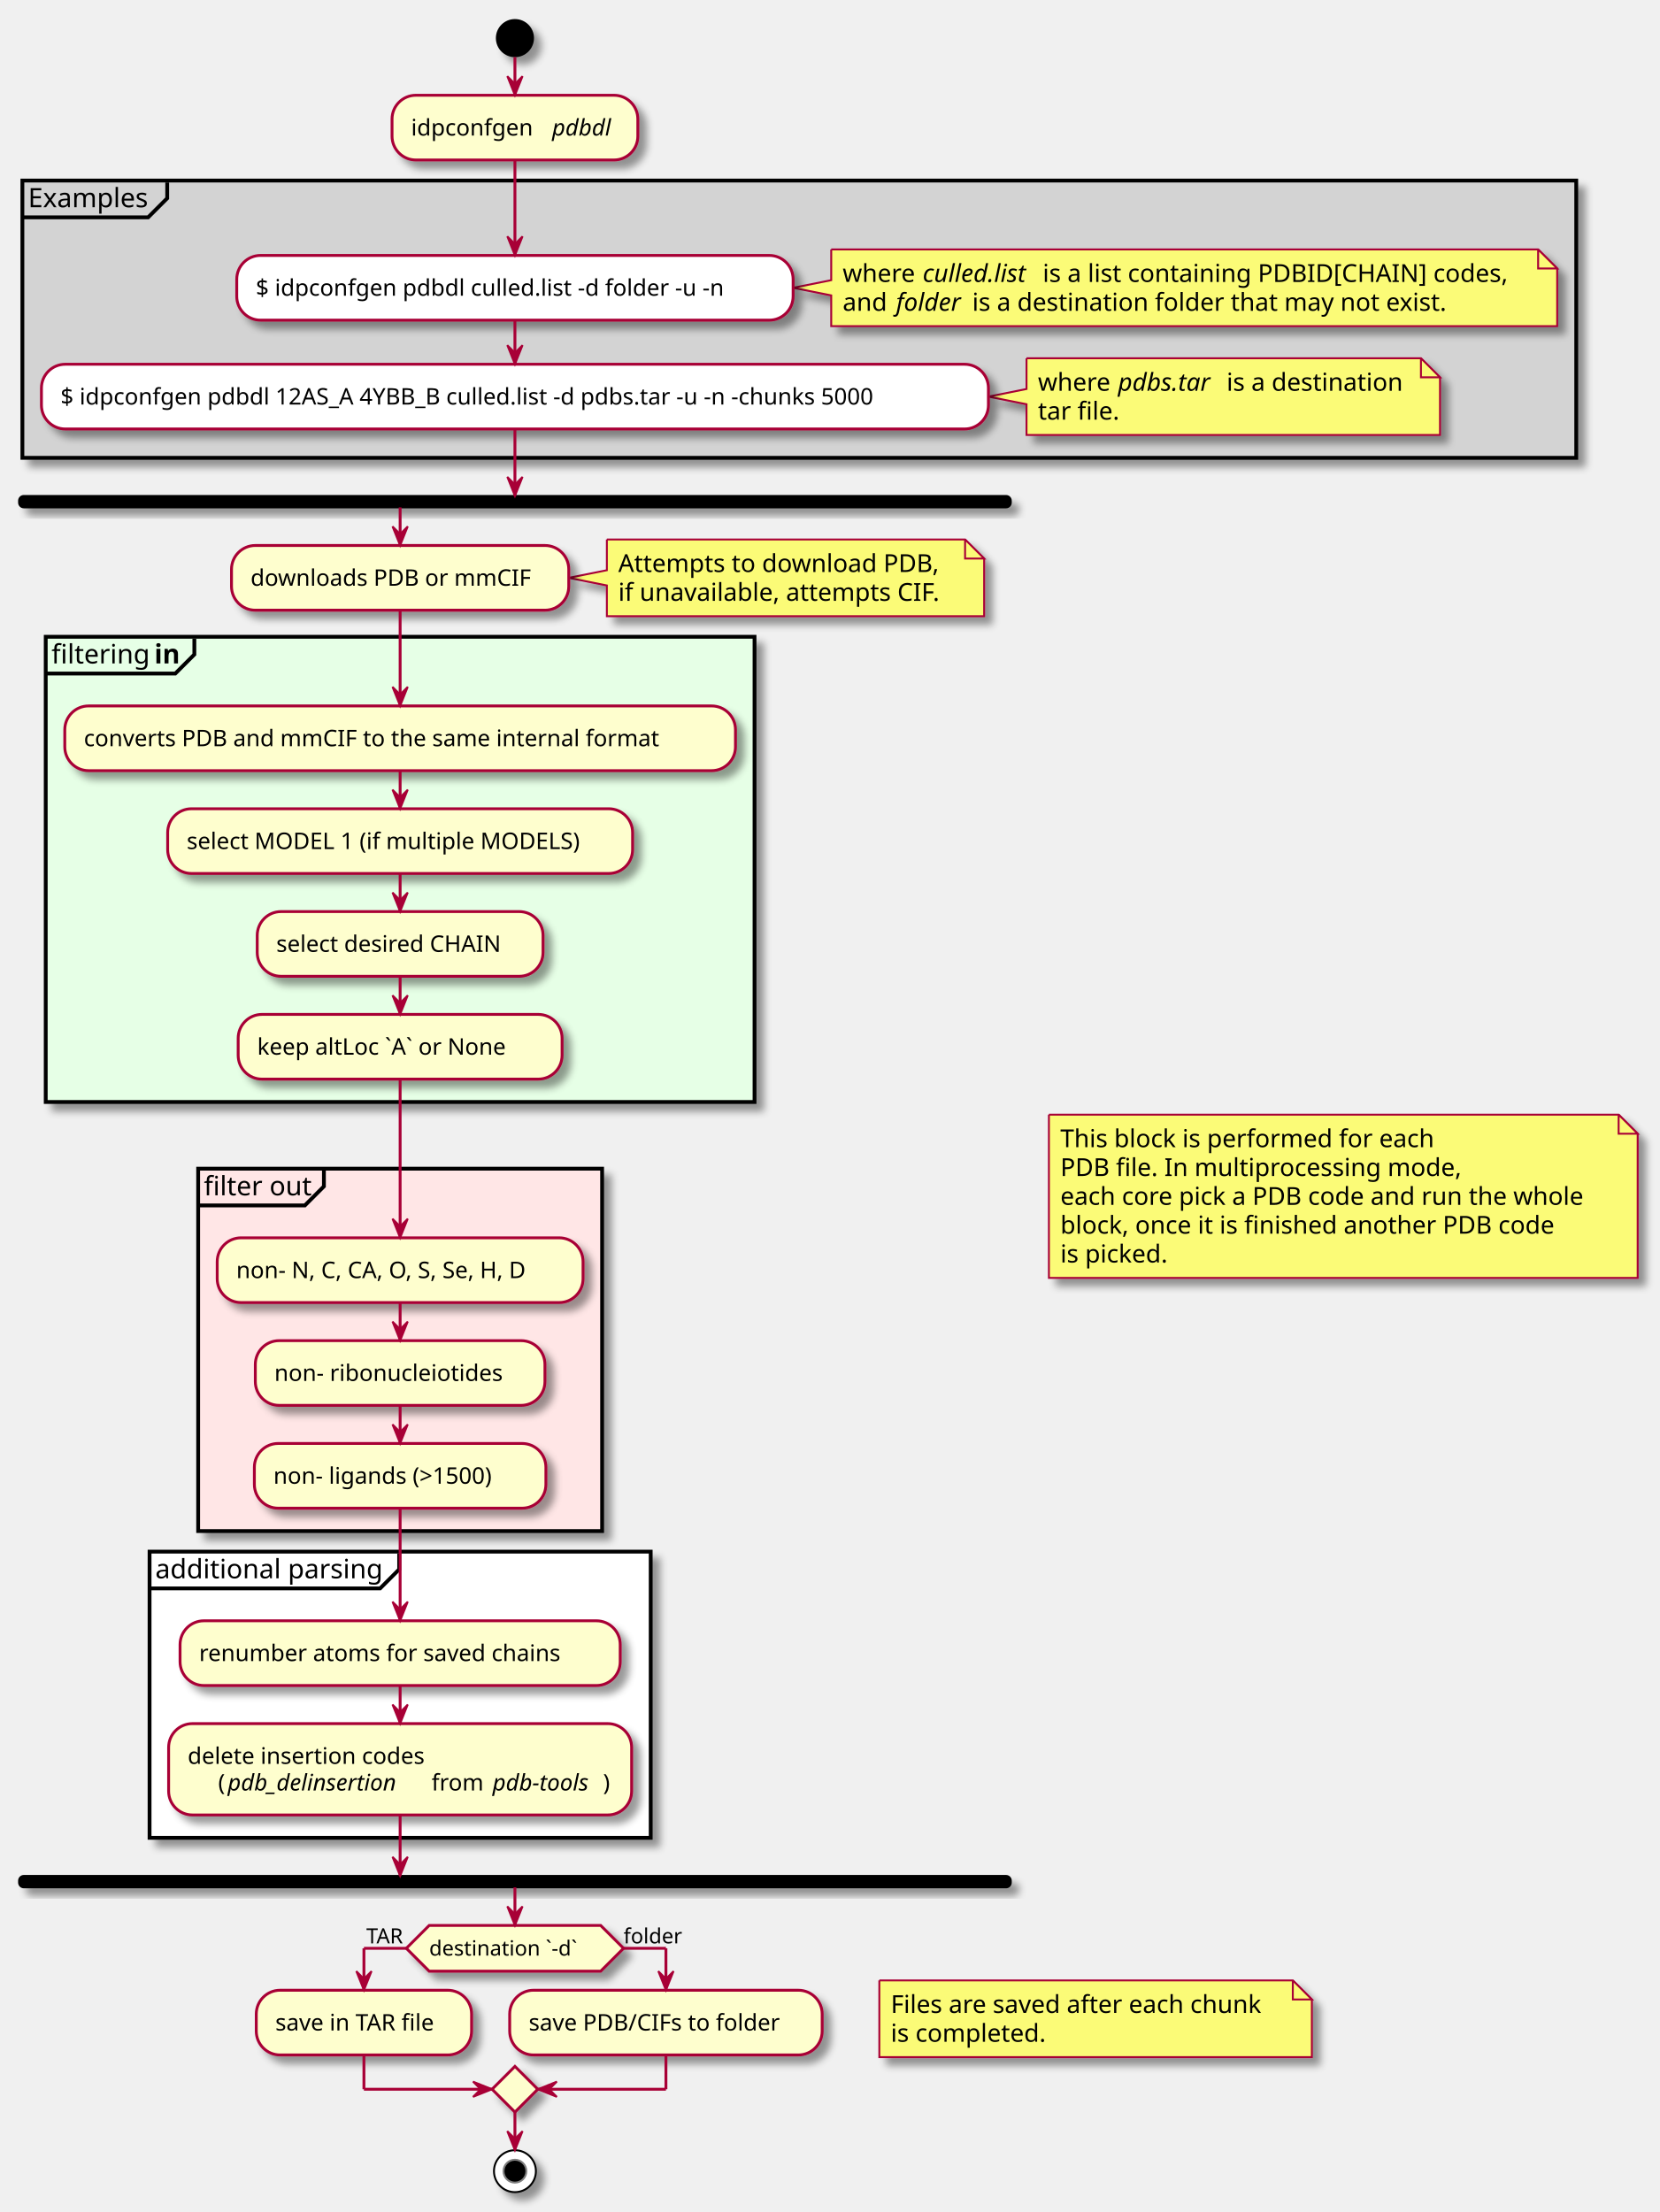
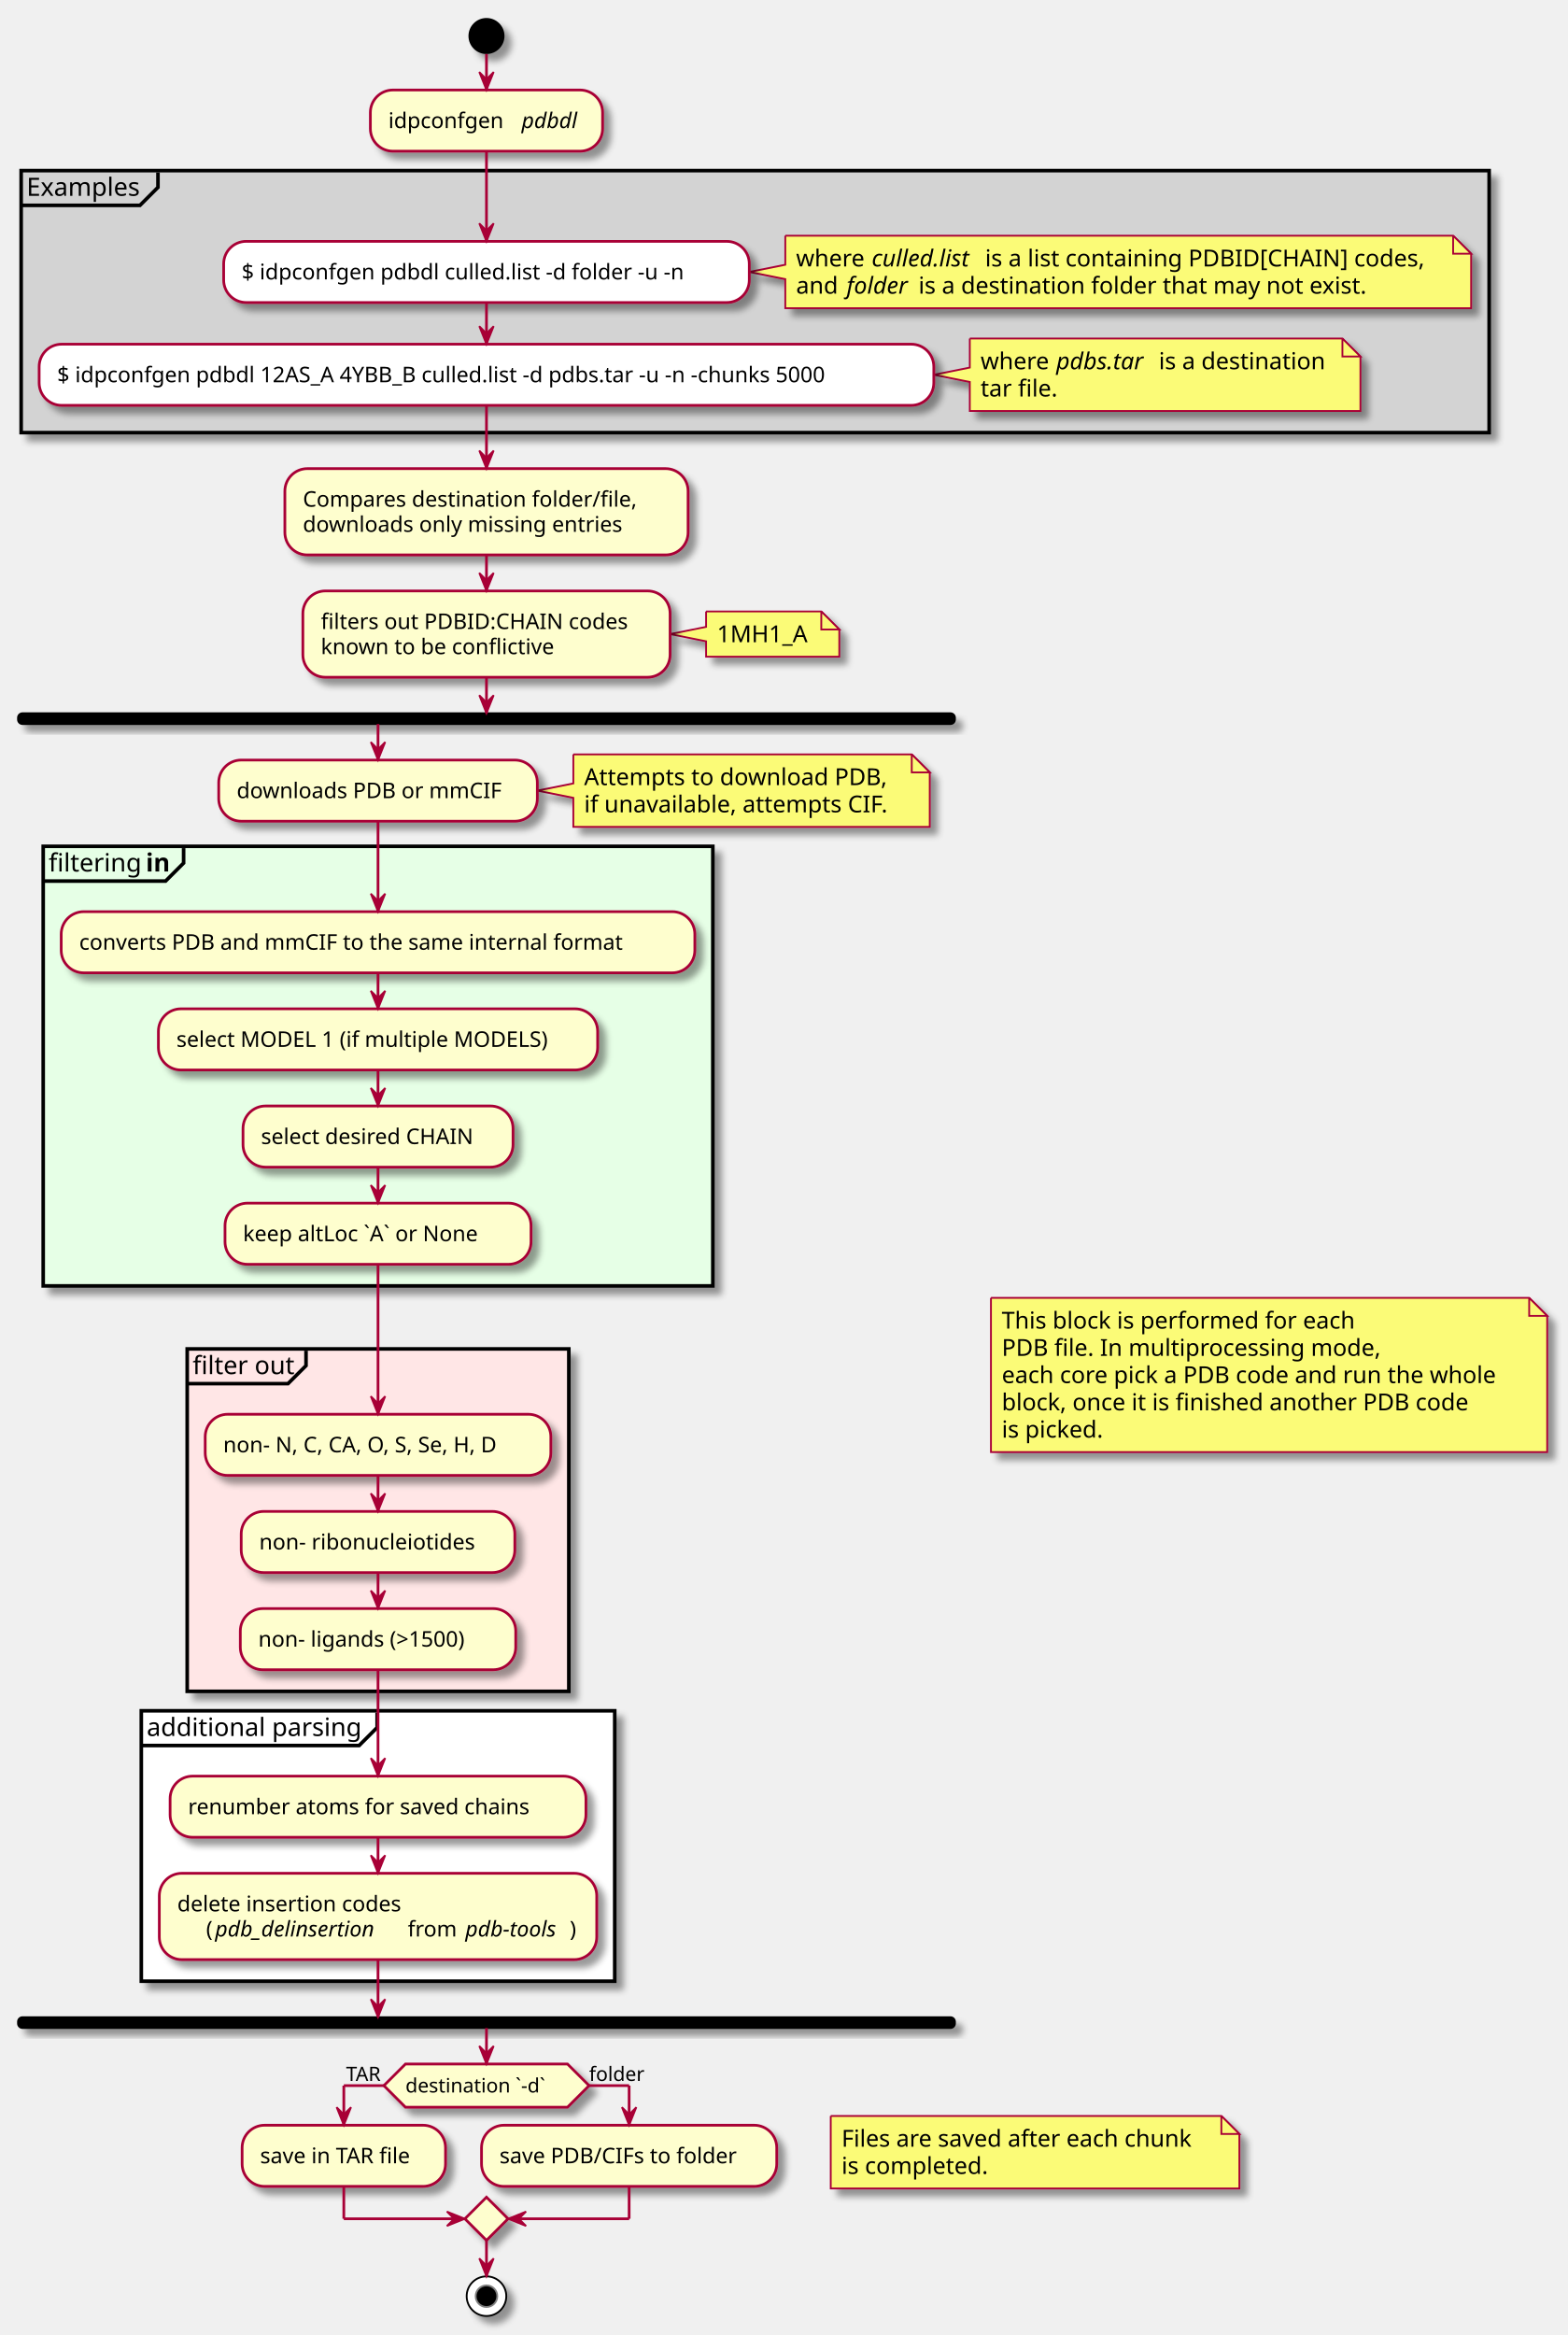
- <svg xmlns="http://www.w3.org/2000/svg" contentScriptType="application/ecmascript" contentStyleType="text/css" height="1161px" preserveAspectRatio="none" style="width:871px;height:1161px;" version="1.1" viewBox="0 0 871 1161" width="871px" zoomAndPan="magnify">
+ <svg xmlns="http://www.w3.org/2000/svg" contentScriptType="application/ecmascript" contentStyleType="text/css" height="1297px" preserveAspectRatio="none" style="width:871px;height:1297px;" version="1.1" viewBox="0 0 871 1297" width="871px" zoomAndPan="magnify">
  <defs>
-     <filter height="300%" id="f1srfa50mw5hn6" width="300%" x="-1" y="-1">
+     <filter height="300%" id="fd2nvb6gbt2vx" width="300%" x="-1" y="-1">
      <feGaussianBlur result="blurOut" stdDeviation="2.0" />
      <feColorMatrix in="blurOut" result="blurOut2" type="matrix" values="0 0 0 0 0 0 0 0 0 0 0 0 0 0 0 0 0 0 .4 0" />
      <feOffset dx="4.0" dy="4.0" in="blurOut2" result="blurOut3" />
      <feBlend in="SourceGraphic" in2="blurOut3" mode="normal" />
    </filter>
  </defs>
  <g>
-     <ellipse cx="270.25" cy="20" fill="#000000" filter="url(#f1srfa50mw5hn6)" rx="10" ry="10" style="stroke: none; stroke-width: 1.0;" />
-     <rect fill="#FEFECE" filter="url(#f1srfa50mw5hn6)" height="33.969" rx="12.5" ry="12.5" style="stroke: #A80036; stroke-width: 1.5;" width="129" x="205.75" y="50" />
+     <ellipse cx="270.25" cy="20" fill="#000000" filter="url(#fd2nvb6gbt2vx)" rx="10" ry="10" style="stroke: none; stroke-width: 1.0;" />
+     <rect fill="#FEFECE" filter="url(#fd2nvb6gbt2vx)" height="33.969" rx="12.5" ry="12.5" style="stroke: #A80036; stroke-width: 1.5;" width="129" x="205.75" y="50" />
    <text fill="#000000" font-family="sans-serif" font-size="12" lengthAdjust="spacingAndGlyphs" textLength="70" x="215.75" y="71.139">idpconfgen</text>
    <text fill="#000000" font-family="sans-serif" font-size="12" font-style="italic" lengthAdjust="spacingAndGlyphs" textLength="35" x="289.75" y="71.139">pdbdl</text>
-     <rect fill="#D3D3D3" filter="url(#f1srfa50mw5hn6)" height="145.531" style="stroke: #000000; stroke-width: 2.0;" width="815.5" x="11.75" y="94.77" />
+     <rect fill="#D3D3D3" filter="url(#fd2nvb6gbt2vx)" height="145.531" style="stroke: #000000; stroke-width: 2.0;" width="815.5" x="11.75" y="94.77" />
    <path d="M87.75,95.77 L87.75,104.067 L77.75,114.067 L11.75,114.067 " fill="none" style="stroke: #000000; stroke-width: 2.0;" />
    <text fill="#000000" font-family="sans-serif" font-size="14" lengthAdjust="spacingAndGlyphs" textLength="66" x="14.75" y="108.766">Examples</text>
-     <path d="M436.25,130.919 L436.25,147.052 L416.25,151.052 L436.25,155.052 L436.25,171.185 A0,0 0 0 0 436.25,171.185 L817.25,171.185 A0,0 0 0 0 817.25,171.185 L817.25,140.919 L807.25,130.919 L436.25,130.919 A0,0 0 0 0 436.25,130.919 " fill="#FBFB77" filter="url(#f1srfa50mw5hn6)" style="stroke: #A80036; stroke-width: 1.0;" />
+     <path d="M436.25,130.919 L436.25,147.052 L416.25,151.052 L436.25,155.052 L436.25,171.185 A0,0 0 0 0 436.25,171.185 L817.25,171.185 A0,0 0 0 0 817.25,171.185 L817.25,140.919 L807.25,130.919 L436.25,130.919 A0,0 0 0 0 436.25,130.919 " fill="#FBFB77" filter="url(#fd2nvb6gbt2vx)" style="stroke: #A80036; stroke-width: 1.0;" />
    <path d="M807.25,130.919 L807.25,140.919 L817.25,140.919 L807.25,130.919 " fill="#FBFB77" style="stroke: #A80036; stroke-width: 1.0;" />
    <text fill="#000000" font-family="sans-serif" font-size="13" lengthAdjust="spacingAndGlyphs" textLength="38" x="442.25" y="147.986">where</text>
    <text fill="#000000" font-family="sans-serif" font-size="13" font-style="italic" lengthAdjust="spacingAndGlyphs" textLength="59" x="484.25" y="147.986">culled.list</text>
    <text fill="#000000" font-family="sans-serif" font-size="13" lengthAdjust="spacingAndGlyphs" textLength="255" x="547.25" y="147.986">is a list containing PDBID[CHAIN] codes,</text>
    <text fill="#000000" font-family="sans-serif" font-size="13" lengthAdjust="spacingAndGlyphs" textLength="24" x="442.25" y="163.119">and</text>
    <text fill="#000000" font-family="sans-serif" font-size="13" font-style="italic" lengthAdjust="spacingAndGlyphs" textLength="36" x="470.25" y="163.119">folder</text>
    <text fill="#000000" font-family="sans-serif" font-size="13" lengthAdjust="spacingAndGlyphs" textLength="262" x="510.25" y="163.119">is a destination folder that may not exist.</text>
-     <rect fill="#FFFFFF" filter="url(#f1srfa50mw5hn6)" height="33.969" rx="12.5" ry="12.5" style="stroke: #A80036; stroke-width: 1.5;" width="292" x="124.25" y="134.067" />
+     <rect fill="#FFFFFF" filter="url(#fd2nvb6gbt2vx)" height="33.969" rx="12.5" ry="12.5" style="stroke: #A80036; stroke-width: 1.5;" width="292" x="124.25" y="134.067" />
    <text fill="#000000" font-family="sans-serif" font-size="12" lengthAdjust="spacingAndGlyphs" textLength="272" x="134.25" y="155.206">$ idpconfgen pdbdl culled.list -d folder -u -n</text>
-     <path d="M538.75,188.036 L538.75,204.169 L518.75,208.169 L538.75,212.169 L538.75,228.302 A0,0 0 0 0 538.75,228.302 L755.75,228.302 A0,0 0 0 0 755.75,228.302 L755.75,198.036 L745.75,188.036 L538.75,188.036 A0,0 0 0 0 538.75,188.036 " fill="#FBFB77" filter="url(#f1srfa50mw5hn6)" style="stroke: #A80036; stroke-width: 1.0;" />
+     <path d="M538.75,188.036 L538.75,204.169 L518.75,208.169 L538.75,212.169 L538.75,228.302 A0,0 0 0 0 538.75,228.302 L755.75,228.302 A0,0 0 0 0 755.75,228.302 L755.75,198.036 L745.75,188.036 L538.75,188.036 A0,0 0 0 0 538.75,188.036 " fill="#FBFB77" filter="url(#fd2nvb6gbt2vx)" style="stroke: #A80036; stroke-width: 1.0;" />
    <path d="M745.75,188.036 L745.75,198.036 L755.75,198.036 L745.75,188.036 " fill="#FBFB77" style="stroke: #A80036; stroke-width: 1.0;" />
    <text fill="#000000" font-family="sans-serif" font-size="13" lengthAdjust="spacingAndGlyphs" textLength="38" x="544.75" y="205.103">where</text>
    <text fill="#000000" font-family="sans-serif" font-size="13" font-style="italic" lengthAdjust="spacingAndGlyphs" textLength="53" x="586.75" y="205.103">pdbs.tar</text>
    <text fill="#000000" font-family="sans-serif" font-size="13" lengthAdjust="spacingAndGlyphs" textLength="97" x="643.75" y="205.103">is a destination</text>
    <text fill="#000000" font-family="sans-serif" font-size="13" lengthAdjust="spacingAndGlyphs" textLength="44" x="544.75" y="220.236">tar file.</text>
-     <rect fill="#FFFFFF" filter="url(#f1srfa50mw5hn6)" height="33.969" rx="12.5" ry="12.5" style="stroke: #A80036; stroke-width: 1.5;" width="497" x="21.75" y="191.185" />
+     <rect fill="#FFFFFF" filter="url(#fd2nvb6gbt2vx)" height="33.969" rx="12.5" ry="12.5" style="stroke: #A80036; stroke-width: 1.5;" width="497" x="21.75" y="191.185" />
    <text fill="#000000" font-family="sans-serif" font-size="12" lengthAdjust="spacingAndGlyphs" textLength="477" x="31.75" y="212.323">$ idpconfgen pdbdl 12AS_A 4YBB_B culled.list -d pdbs.tar -u -n -chunks 5000</text>
-     <path d="M550.5,585.045 L550.5,670.709 L859.5,670.709 L859.5,595.045 L849.5,585.045 L550.5,585.045 " fill="#FBFB77" filter="url(#f1srfa50mw5hn6)" style="stroke: #A80036; stroke-width: 1.0;" />
-     <path d="M849.5,585.045 L849.5,595.045 L859.5,595.045 L849.5,585.045 " fill="#FBFB77" style="stroke: #A80036; stroke-width: 1.0;" />
-     <text fill="#000000" font-family="sans-serif" font-size="13" lengthAdjust="spacingAndGlyphs" textLength="203" x="556.5" y="602.112">This block is performed for each</text>
-     <text fill="#000000" font-family="sans-serif" font-size="13" lengthAdjust="spacingAndGlyphs" textLength="218" x="556.5" y="617.245">PDB file. In multiprocessing mode,</text>
-     <text fill="#000000" font-family="sans-serif" font-size="13" lengthAdjust="spacingAndGlyphs" textLength="288" x="556.5" y="632.377">each core pick a PDB code and run the whole</text>
-     <text fill="#000000" font-family="sans-serif" font-size="13" lengthAdjust="spacingAndGlyphs" textLength="271" x="556.5" y="647.51">block, once it is finished another PDB code</text>
-     <text fill="#000000" font-family="sans-serif" font-size="13" lengthAdjust="spacingAndGlyphs" textLength="59" x="556.5" y="662.643">is picked.</text>
-     <rect fill="#000000" filter="url(#f1srfa50mw5hn6)" height="6" rx="2.5" ry="2.5" style="stroke: #000000; stroke-width: 1.0;" width="520.5" x="10" y="260.302" />
-     <path d="M318.5,283.153 L318.5,299.286 L298.5,303.286 L318.5,307.286 L318.5,323.419 A0,0 0 0 0 318.5,323.419 L516.5,323.419 A0,0 0 0 0 516.5,323.419 L516.5,293.153 L506.5,283.153 L318.5,283.153 A0,0 0 0 0 318.5,283.153 " fill="#FBFB77" filter="url(#f1srfa50mw5hn6)" style="stroke: #A80036; stroke-width: 1.0;" />
-     <path d="M506.5,283.153 L506.5,293.153 L516.5,293.153 L506.5,283.153 " fill="#FBFB77" style="stroke: #A80036; stroke-width: 1.0;" />
-     <text fill="#000000" font-family="sans-serif" font-size="13" lengthAdjust="spacingAndGlyphs" textLength="176" x="324.5" y="300.22">Attempts to download PDB,</text>
-     <text fill="#000000" font-family="sans-serif" font-size="13" lengthAdjust="spacingAndGlyphs" textLength="177" x="324.5" y="315.353">if unavailable, attempts CIF.</text>
-     <rect fill="#FEFECE" filter="url(#f1srfa50mw5hn6)" height="33.969" rx="12.5" ry="12.5" style="stroke: #A80036; stroke-width: 1.5;" width="177" x="121.5" y="286.302" />
-     <text fill="#000000" font-family="sans-serif" font-size="12" lengthAdjust="spacingAndGlyphs" textLength="157" x="131.5" y="307.44">downloads PDB or mmCIF</text>
-     <rect fill="#E6FFE6" filter="url(#f1srfa50mw5hn6)" height="244.172" style="stroke: #000000; stroke-width: 2.0;" width="372" x="24" y="334.221" />
-     <path d="M102,335.221 L102,343.518 L92,353.518 L24,353.518 " fill="none" style="stroke: #000000; stroke-width: 2.0;" />
-     <text fill="#000000" font-family="sans-serif" font-size="14" lengthAdjust="spacingAndGlyphs" textLength="50" x="27" y="348.216">filtering</text>
-     <text fill="#000000" font-family="sans-serif" font-size="14" font-weight="bold" lengthAdjust="spacingAndGlyphs" textLength="14" x="81" y="348.216">in</text>
-     <rect fill="#FEFECE" filter="url(#f1srfa50mw5hn6)" height="33.969" rx="12.5" ry="12.5" style="stroke: #A80036; stroke-width: 1.5;" width="352" x="34" y="370.518" />
-     <text fill="#000000" font-family="sans-serif" font-size="12" lengthAdjust="spacingAndGlyphs" textLength="332" x="44" y="391.656">converts PDB and mmCIF to the same internal format</text>
-     <rect fill="#FEFECE" filter="url(#f1srfa50mw5hn6)" height="33.969" rx="12.5" ry="12.5" style="stroke: #A80036; stroke-width: 1.5;" width="244" x="88" y="424.486" />
-     <text fill="#000000" font-family="sans-serif" font-size="12" lengthAdjust="spacingAndGlyphs" textLength="224" x="98" y="445.625">select MODEL 1 (if multiple MODELS)</text>
-     <rect fill="#FEFECE" filter="url(#f1srfa50mw5hn6)" height="33.969" rx="12.5" ry="12.5" style="stroke: #A80036; stroke-width: 1.5;" width="150" x="135" y="478.455" />
-     <text fill="#000000" font-family="sans-serif" font-size="12" lengthAdjust="spacingAndGlyphs" textLength="130" x="145" y="499.594">select desired CHAIN</text>
-     <rect fill="#FEFECE" filter="url(#f1srfa50mw5hn6)" height="33.969" rx="12.5" ry="12.5" style="stroke: #A80036; stroke-width: 1.5;" width="170" x="125" y="532.424" />
-     <text fill="#000000" font-family="sans-serif" font-size="12" lengthAdjust="spacingAndGlyphs" textLength="150" x="135" y="553.562">keep altLoc `A` or None</text>
-     <rect fill="#FFE6E6" filter="url(#f1srfa50mw5hn6)" height="190.203" style="stroke: #000000; stroke-width: 2.0;" width="212" x="104" y="613.393" />
-     <path d="M170,614.393 L170,622.689 L160,632.689 L104,632.689 " fill="none" style="stroke: #000000; stroke-width: 2.0;" />
-     <text fill="#000000" font-family="sans-serif" font-size="14" lengthAdjust="spacingAndGlyphs" textLength="56" x="107" y="627.388">filter out</text>
-     <rect fill="#FEFECE" filter="url(#f1srfa50mw5hn6)" height="33.969" rx="12.5" ry="12.5" style="stroke: #A80036; stroke-width: 1.5;" width="192" x="114" y="649.689" />
-     <text fill="#000000" font-family="sans-serif" font-size="12" lengthAdjust="spacingAndGlyphs" textLength="172" x="124" y="670.828">non- N, C, CA, O, S, Se, H, D</text>
-     <rect fill="#FEFECE" filter="url(#f1srfa50mw5hn6)" height="33.969" rx="12.5" ry="12.5" style="stroke: #A80036; stroke-width: 1.5;" width="152" x="134" y="703.658" />
-     <text fill="#000000" font-family="sans-serif" font-size="12" lengthAdjust="spacingAndGlyphs" textLength="132" x="144" y="724.797">non- ribonucleiotides</text>
-     <rect fill="#FEFECE" filter="url(#f1srfa50mw5hn6)" height="33.969" rx="12.5" ry="12.5" style="stroke: #A80036; stroke-width: 1.5;" width="153" x="133.5" y="757.627" />
-     <text fill="#000000" font-family="sans-serif" font-size="12" lengthAdjust="spacingAndGlyphs" textLength="133" x="143.5" y="778.766">non- ligands (&gt;1500)</text>
-     <rect fill="#FFFFFF" filter="url(#f1srfa50mw5hn6)" height="150.203" style="stroke: #000000; stroke-width: 2.0;" width="263" x="78.5" y="814.398" />
-     <path d="M209.5,815.398 L209.5,823.694 L199.5,833.694 L78.5,833.694 " fill="none" style="stroke: #000000; stroke-width: 2.0;" />
-     <text fill="#000000" font-family="sans-serif" font-size="14" lengthAdjust="spacingAndGlyphs" textLength="121" x="81.5" y="828.393">additional parsing</text>
-     <rect fill="#FEFECE" filter="url(#f1srfa50mw5hn6)" height="33.969" rx="12.5" ry="12.5" style="stroke: #A80036; stroke-width: 1.5;" width="231" x="94.5" y="850.694" />
-     <text fill="#000000" font-family="sans-serif" font-size="12" lengthAdjust="spacingAndGlyphs" textLength="211" x="104.5" y="871.833">renumber atoms for saved chains</text>
-     <rect fill="#FEFECE" filter="url(#f1srfa50mw5hn6)" height="47.938" rx="12.5" ry="12.5" style="stroke: #A80036; stroke-width: 1.5;" width="243" x="88.5" y="904.663" />
-     <text fill="#000000" font-family="sans-serif" font-size="12" lengthAdjust="spacingAndGlyphs" textLength="141" x="98.5" y="925.802">delete insertion codes</text>
-     <text fill="#000000" font-family="sans-serif" font-size="12" lengthAdjust="spacingAndGlyphs" textLength="5" x="114.5" y="939.77">(</text>
-     <text fill="#000000" font-family="sans-serif" font-size="12" font-style="italic" lengthAdjust="spacingAndGlyphs" textLength="103" x="119.5" y="939.77">pdb_delinsertion</text>
-     <text fill="#000000" font-family="sans-serif" font-size="12" lengthAdjust="spacingAndGlyphs" textLength="28" x="226.5" y="939.77">from</text>
-     <text fill="#000000" font-family="sans-serif" font-size="12" font-style="italic" lengthAdjust="spacingAndGlyphs" textLength="58" x="258.5" y="939.77">pdb-tools</text>
-     <text fill="#000000" font-family="sans-serif" font-size="12" lengthAdjust="spacingAndGlyphs" textLength="5" x="316.5" y="939.77">)</text>
-     <rect fill="#000000" filter="url(#f1srfa50mw5hn6)" height="6" rx="2.5" ry="2.5" style="stroke: #000000; stroke-width: 1.0;" width="520.5" x="10" y="984.601" />
-     <path d="M461.5,1039.452 L461.5,1079.718 L688.5,1079.718 L688.5,1049.452 L678.5,1039.452 L461.5,1039.452 " fill="#FBFB77" filter="url(#f1srfa50mw5hn6)" style="stroke: #A80036; stroke-width: 1.0;" />
-     <path d="M678.5,1039.452 L678.5,1049.452 L688.5,1049.452 L678.5,1039.452 " fill="#FBFB77" style="stroke: #A80036; stroke-width: 1.0;" />
-     <text fill="#000000" font-family="sans-serif" font-size="13" lengthAdjust="spacingAndGlyphs" textLength="206" x="467.5" y="1056.519">Files are saved after each chunk</text>
-     <text fill="#000000" font-family="sans-serif" font-size="13" lengthAdjust="spacingAndGlyphs" textLength="86" x="467.5" y="1071.652">is completed.</text>
-     <polygon fill="#FEFECE" filter="url(#f1srfa50mw5hn6)" points="225.25,1010.601,315.25,1010.601,327.25,1022.601,315.25,1034.601,225.25,1034.601,213.25,1022.601,225.25,1010.601" style="stroke: #A80036; stroke-width: 1.5;" />
-     <text fill="#000000" font-family="sans-serif" font-size="11" lengthAdjust="spacingAndGlyphs" textLength="90" x="225.25" y="1026.409">destination `-d`</text>
-     <text fill="#000000" font-family="sans-serif" font-size="11" lengthAdjust="spacingAndGlyphs" textLength="21" x="192.25" y="1020.006">TAR</text>
-     <text fill="#000000" font-family="sans-serif" font-size="11" lengthAdjust="spacingAndGlyphs" textLength="33" x="327.25" y="1020.006">folder</text>
-     <rect fill="#FEFECE" filter="url(#f1srfa50mw5hn6)" height="33.969" rx="12.5" ry="12.5" style="stroke: #A80036; stroke-width: 1.5;" width="113" x="134.5" y="1044.601" />
-     <text fill="#000000" font-family="sans-serif" font-size="12" lengthAdjust="spacingAndGlyphs" textLength="93" x="144.5" y="1065.739">save in TAR file</text>
-     <rect fill="#FEFECE" filter="url(#f1srfa50mw5hn6)" height="33.969" rx="12.5" ry="12.5" style="stroke: #A80036; stroke-width: 1.5;" width="164" x="267.5" y="1044.601" />
-     <text fill="#000000" font-family="sans-serif" font-size="12" lengthAdjust="spacingAndGlyphs" textLength="144" x="277.5" y="1065.739">save PDB/CIFs to folder</text>
-     <polygon fill="#FEFECE" filter="url(#f1srfa50mw5hn6)" points="270.25,1084.569,282.25,1096.569,270.25,1108.569,258.25,1096.569,270.25,1084.569" style="stroke: #A80036; stroke-width: 1.5;" />
-     <ellipse cx="270.25" cy="1139.569" fill="#FFFFFF" filter="url(#f1srfa50mw5hn6)" rx="11" ry="11" style="stroke: #000000; stroke-width: 1.0;" />
-     <ellipse cx="270.25" cy="1139.569" fill="#000000" rx="6" ry="6" style="stroke: #7F7F7F; stroke-width: 1.0;" />
+     <rect fill="#FEFECE" filter="url(#fd2nvb6gbt2vx)" height="47.938" rx="12.5" ry="12.5" style="stroke: #A80036; stroke-width: 1.5;" width="224" x="158.25" y="260.302" />
+     <text fill="#000000" font-family="sans-serif" font-size="12" lengthAdjust="spacingAndGlyphs" textLength="204" x="168.25" y="281.44">Compares destination folder/file,</text>
+     <text fill="#000000" font-family="sans-serif" font-size="12" lengthAdjust="spacingAndGlyphs" textLength="195" x="168.25" y="295.409">downloads only missing entries</text>
+     <path d="M392.25,339.642 L392.25,348.208 L372.25,352.208 L392.25,356.208 L392.25,364.774 A0,0 0 0 0 392.25,364.774 L466.25,364.774 A0,0 0 0 0 466.25,364.774 L466.25,349.642 L456.25,339.642 L392.25,339.642 A0,0 0 0 0 392.25,339.642 " fill="#FBFB77" filter="url(#fd2nvb6gbt2vx)" style="stroke: #A80036; stroke-width: 1.0;" />
+     <path d="M456.25,339.642 L456.25,349.642 L466.25,349.642 L456.25,339.642 " fill="#FBFB77" style="stroke: #A80036; stroke-width: 1.0;" />
+     <text fill="#000000" font-family="sans-serif" font-size="13" lengthAdjust="spacingAndGlyphs" textLength="53" x="398.25" y="356.709">1MH1_A</text>
+     <rect fill="#FEFECE" filter="url(#fd2nvb6gbt2vx)" height="47.938" rx="12.5" ry="12.5" style="stroke: #A80036; stroke-width: 1.5;" width="204" x="168.25" y="328.239" />
+     <text fill="#000000" font-family="sans-serif" font-size="12" lengthAdjust="spacingAndGlyphs" textLength="184" x="178.25" y="349.378">filters out PDBID:CHAIN codes</text>
+     <text fill="#000000" font-family="sans-serif" font-size="12" lengthAdjust="spacingAndGlyphs" textLength="143" x="178.25" y="363.347">known to be conflictive</text>
+     <path d="M550.5,720.92 L550.5,806.584 L859.5,806.584 L859.5,730.92 L849.5,720.92 L550.5,720.92 " fill="#FBFB77" filter="url(#fd2nvb6gbt2vx)" style="stroke: #A80036; stroke-width: 1.0;" />
+     <path d="M849.5,720.92 L849.5,730.92 L859.5,730.92 L849.5,720.92 " fill="#FBFB77" style="stroke: #A80036; stroke-width: 1.0;" />
+     <text fill="#000000" font-family="sans-serif" font-size="13" lengthAdjust="spacingAndGlyphs" textLength="203" x="556.5" y="737.987">This block is performed for each</text>
+     <text fill="#000000" font-family="sans-serif" font-size="13" lengthAdjust="spacingAndGlyphs" textLength="218" x="556.5" y="753.12">PDB file. In multiprocessing mode,</text>
+     <text fill="#000000" font-family="sans-serif" font-size="13" lengthAdjust="spacingAndGlyphs" textLength="288" x="556.5" y="768.252">each core pick a PDB code and run the whole</text>
+     <text fill="#000000" font-family="sans-serif" font-size="13" lengthAdjust="spacingAndGlyphs" textLength="271" x="556.5" y="783.385">block, once it is finished another PDB code</text>
+     <text fill="#000000" font-family="sans-serif" font-size="13" lengthAdjust="spacingAndGlyphs" textLength="59" x="556.5" y="798.518">is picked.</text>
+     <rect fill="#000000" filter="url(#fd2nvb6gbt2vx)" height="6" rx="2.5" ry="2.5" style="stroke: #000000; stroke-width: 1.0;" width="520.5" x="10" y="396.177" />
+     <path d="M318.5,419.028 L318.5,435.161 L298.5,439.161 L318.5,443.161 L318.5,459.294 A0,0 0 0 0 318.5,459.294 L516.5,459.294 A0,0 0 0 0 516.5,459.294 L516.5,429.028 L506.5,419.028 L318.5,419.028 A0,0 0 0 0 318.5,419.028 " fill="#FBFB77" filter="url(#fd2nvb6gbt2vx)" style="stroke: #A80036; stroke-width: 1.0;" />
+     <path d="M506.5,419.028 L506.5,429.028 L516.5,429.028 L506.5,419.028 " fill="#FBFB77" style="stroke: #A80036; stroke-width: 1.0;" />
+     <text fill="#000000" font-family="sans-serif" font-size="13" lengthAdjust="spacingAndGlyphs" textLength="176" x="324.5" y="436.095">Attempts to download PDB,</text>
+     <text fill="#000000" font-family="sans-serif" font-size="13" lengthAdjust="spacingAndGlyphs" textLength="177" x="324.5" y="451.228">if unavailable, attempts CIF.</text>
+     <rect fill="#FEFECE" filter="url(#fd2nvb6gbt2vx)" height="33.969" rx="12.5" ry="12.5" style="stroke: #A80036; stroke-width: 1.5;" width="177" x="121.5" y="422.177" />
+     <text fill="#000000" font-family="sans-serif" font-size="12" lengthAdjust="spacingAndGlyphs" textLength="157" x="131.5" y="443.315">downloads PDB or mmCIF</text>
+     <rect fill="#E6FFE6" filter="url(#fd2nvb6gbt2vx)" height="244.172" style="stroke: #000000; stroke-width: 2.0;" width="372" x="24" y="470.096" />
+     <path d="M102,471.096 L102,479.393 L92,489.393 L24,489.393 " fill="none" style="stroke: #000000; stroke-width: 2.0;" />
+     <text fill="#000000" font-family="sans-serif" font-size="14" lengthAdjust="spacingAndGlyphs" textLength="50" x="27" y="484.091">filtering</text>
+     <text fill="#000000" font-family="sans-serif" font-size="14" font-weight="bold" lengthAdjust="spacingAndGlyphs" textLength="14" x="81" y="484.091">in</text>
+     <rect fill="#FEFECE" filter="url(#fd2nvb6gbt2vx)" height="33.969" rx="12.5" ry="12.5" style="stroke: #A80036; stroke-width: 1.5;" width="352" x="34" y="506.393" />
+     <text fill="#000000" font-family="sans-serif" font-size="12" lengthAdjust="spacingAndGlyphs" textLength="332" x="44" y="527.531">converts PDB and mmCIF to the same internal format</text>
+     <rect fill="#FEFECE" filter="url(#fd2nvb6gbt2vx)" height="33.969" rx="12.5" ry="12.5" style="stroke: #A80036; stroke-width: 1.5;" width="244" x="88" y="560.361" />
+     <text fill="#000000" font-family="sans-serif" font-size="12" lengthAdjust="spacingAndGlyphs" textLength="224" x="98" y="581.5">select MODEL 1 (if multiple MODELS)</text>
+     <rect fill="#FEFECE" filter="url(#fd2nvb6gbt2vx)" height="33.969" rx="12.5" ry="12.5" style="stroke: #A80036; stroke-width: 1.5;" width="150" x="135" y="614.33" />
+     <text fill="#000000" font-family="sans-serif" font-size="12" lengthAdjust="spacingAndGlyphs" textLength="130" x="145" y="635.469">select desired CHAIN</text>
+     <rect fill="#FEFECE" filter="url(#fd2nvb6gbt2vx)" height="33.969" rx="12.5" ry="12.5" style="stroke: #A80036; stroke-width: 1.5;" width="170" x="125" y="668.299" />
+     <text fill="#000000" font-family="sans-serif" font-size="12" lengthAdjust="spacingAndGlyphs" textLength="150" x="135" y="689.438">keep altLoc `A` or None</text>
+     <rect fill="#FFE6E6" filter="url(#fd2nvb6gbt2vx)" height="190.203" style="stroke: #000000; stroke-width: 2.0;" width="212" x="104" y="749.268" />
+     <path d="M170,750.268 L170,758.564 L160,768.564 L104,768.564 " fill="none" style="stroke: #000000; stroke-width: 2.0;" />
+     <text fill="#000000" font-family="sans-serif" font-size="14" lengthAdjust="spacingAndGlyphs" textLength="56" x="107" y="763.263">filter out</text>
+     <rect fill="#FEFECE" filter="url(#fd2nvb6gbt2vx)" height="33.969" rx="12.5" ry="12.5" style="stroke: #A80036; stroke-width: 1.5;" width="192" x="114" y="785.564" />
+     <text fill="#000000" font-family="sans-serif" font-size="12" lengthAdjust="spacingAndGlyphs" textLength="172" x="124" y="806.703">non- N, C, CA, O, S, Se, H, D</text>
+     <rect fill="#FEFECE" filter="url(#fd2nvb6gbt2vx)" height="33.969" rx="12.5" ry="12.5" style="stroke: #A80036; stroke-width: 1.5;" width="152" x="134" y="839.533" />
+     <text fill="#000000" font-family="sans-serif" font-size="12" lengthAdjust="spacingAndGlyphs" textLength="132" x="144" y="860.672">non- ribonucleiotides</text>
+     <rect fill="#FEFECE" filter="url(#fd2nvb6gbt2vx)" height="33.969" rx="12.5" ry="12.5" style="stroke: #A80036; stroke-width: 1.5;" width="153" x="133.5" y="893.502" />
+     <text fill="#000000" font-family="sans-serif" font-size="12" lengthAdjust="spacingAndGlyphs" textLength="133" x="143.5" y="914.641">non- ligands (&gt;1500)</text>
+     <rect fill="#FFFFFF" filter="url(#fd2nvb6gbt2vx)" height="150.203" style="stroke: #000000; stroke-width: 2.0;" width="263" x="78.5" y="950.273" />
+     <path d="M209.5,951.273 L209.5,959.569 L199.5,969.569 L78.5,969.569 " fill="none" style="stroke: #000000; stroke-width: 2.0;" />
+     <text fill="#000000" font-family="sans-serif" font-size="14" lengthAdjust="spacingAndGlyphs" textLength="121" x="81.5" y="964.268">additional parsing</text>
+     <rect fill="#FEFECE" filter="url(#fd2nvb6gbt2vx)" height="33.969" rx="12.5" ry="12.5" style="stroke: #A80036; stroke-width: 1.5;" width="231" x="94.5" y="986.569" />
+     <text fill="#000000" font-family="sans-serif" font-size="12" lengthAdjust="spacingAndGlyphs" textLength="211" x="104.5" y="1007.708">renumber atoms for saved chains</text>
+     <rect fill="#FEFECE" filter="url(#fd2nvb6gbt2vx)" height="47.938" rx="12.5" ry="12.5" style="stroke: #A80036; stroke-width: 1.5;" width="243" x="88.5" y="1040.538" />
+     <text fill="#000000" font-family="sans-serif" font-size="12" lengthAdjust="spacingAndGlyphs" textLength="141" x="98.5" y="1061.677">delete insertion codes</text>
+     <text fill="#000000" font-family="sans-serif" font-size="12" lengthAdjust="spacingAndGlyphs" textLength="5" x="114.5" y="1075.646">(</text>
+     <text fill="#000000" font-family="sans-serif" font-size="12" font-style="italic" lengthAdjust="spacingAndGlyphs" textLength="103" x="119.5" y="1075.646">pdb_delinsertion</text>
+     <text fill="#000000" font-family="sans-serif" font-size="12" lengthAdjust="spacingAndGlyphs" textLength="28" x="226.5" y="1075.646">from</text>
+     <text fill="#000000" font-family="sans-serif" font-size="12" font-style="italic" lengthAdjust="spacingAndGlyphs" textLength="58" x="258.5" y="1075.646">pdb-tools</text>
+     <text fill="#000000" font-family="sans-serif" font-size="12" lengthAdjust="spacingAndGlyphs" textLength="5" x="316.5" y="1075.646">)</text>
+     <rect fill="#000000" filter="url(#fd2nvb6gbt2vx)" height="6" rx="2.5" ry="2.5" style="stroke: #000000; stroke-width: 1.0;" width="520.5" x="10" y="1120.476" />
+     <path d="M461.5,1175.327 L461.5,1215.593 L688.5,1215.593 L688.5,1185.327 L678.5,1175.327 L461.5,1175.327 " fill="#FBFB77" filter="url(#fd2nvb6gbt2vx)" style="stroke: #A80036; stroke-width: 1.0;" />
+     <path d="M678.5,1175.327 L678.5,1185.327 L688.5,1185.327 L678.5,1175.327 " fill="#FBFB77" style="stroke: #A80036; stroke-width: 1.0;" />
+     <text fill="#000000" font-family="sans-serif" font-size="13" lengthAdjust="spacingAndGlyphs" textLength="206" x="467.5" y="1192.394">Files are saved after each chunk</text>
+     <text fill="#000000" font-family="sans-serif" font-size="13" lengthAdjust="spacingAndGlyphs" textLength="86" x="467.5" y="1207.527">is completed.</text>
+     <polygon fill="#FEFECE" filter="url(#fd2nvb6gbt2vx)" points="225.25,1146.476,315.25,1146.476,327.25,1158.476,315.25,1170.476,225.25,1170.476,213.25,1158.476,225.25,1146.476" style="stroke: #A80036; stroke-width: 1.5;" />
+     <text fill="#000000" font-family="sans-serif" font-size="11" lengthAdjust="spacingAndGlyphs" textLength="90" x="225.25" y="1162.284">destination `-d`</text>
+     <text fill="#000000" font-family="sans-serif" font-size="11" lengthAdjust="spacingAndGlyphs" textLength="21" x="192.25" y="1155.881">TAR</text>
+     <text fill="#000000" font-family="sans-serif" font-size="11" lengthAdjust="spacingAndGlyphs" textLength="33" x="327.25" y="1155.881">folder</text>
+     <rect fill="#FEFECE" filter="url(#fd2nvb6gbt2vx)" height="33.969" rx="12.5" ry="12.5" style="stroke: #A80036; stroke-width: 1.5;" width="113" x="134.5" y="1180.476" />
+     <text fill="#000000" font-family="sans-serif" font-size="12" lengthAdjust="spacingAndGlyphs" textLength="93" x="144.5" y="1201.614">save in TAR file</text>
+     <rect fill="#FEFECE" filter="url(#fd2nvb6gbt2vx)" height="33.969" rx="12.5" ry="12.5" style="stroke: #A80036; stroke-width: 1.5;" width="164" x="267.5" y="1180.476" />
+     <text fill="#000000" font-family="sans-serif" font-size="12" lengthAdjust="spacingAndGlyphs" textLength="144" x="277.5" y="1201.614">save PDB/CIFs to folder</text>
+     <polygon fill="#FEFECE" filter="url(#fd2nvb6gbt2vx)" points="270.25,1220.444,282.25,1232.444,270.25,1244.444,258.25,1232.444,270.25,1220.444" style="stroke: #A80036; stroke-width: 1.5;" />
+     <ellipse cx="270.25" cy="1275.444" fill="#FFFFFF" filter="url(#fd2nvb6gbt2vx)" rx="11" ry="11" style="stroke: #000000; stroke-width: 1.0;" />
+     <ellipse cx="270.25" cy="1275.444" fill="#000000" rx="6" ry="6" style="stroke: #7F7F7F; stroke-width: 1.0;" />
    <line style="stroke: #A80036; stroke-width: 1.5;" x1="270.25" x2="270.25" y1="30" y2="50" />
    <polygon fill="#A80036" points="266.25,40,270.25,50,274.25,40,270.25,44" style="stroke: #A80036; stroke-width: 1.0;" />
    <line style="stroke: #A80036; stroke-width: 1.5;" x1="270.25" x2="270.25" y1="168.036" y2="191.185" />
    <polygon fill="#A80036" points="266.25,181.185,270.25,191.185,274.25,181.185,270.25,185.185" style="stroke: #A80036; stroke-width: 1.0;" />
    <line style="stroke: #A80036; stroke-width: 1.5;" x1="270.25" x2="270.25" y1="83.969" y2="134.067" />
    <polygon fill="#A80036" points="266.25,124.067,270.25,134.067,274.25,124.067,270.25,128.067" style="stroke: #A80036; stroke-width: 1.0;" />
-     <line style="stroke: #A80036; stroke-width: 1.5;" x1="210" x2="210" y1="404.486" y2="424.486" />
-     <polygon fill="#A80036" points="206,414.486,210,424.486,214,414.486,210,418.486" style="stroke: #A80036; stroke-width: 1.0;" />
-     <line style="stroke: #A80036; stroke-width: 1.5;" x1="210" x2="210" y1="458.455" y2="478.455" />
-     <polygon fill="#A80036" points="206,468.455,210,478.455,214,468.455,210,472.455" style="stroke: #A80036; stroke-width: 1.0;" />
-     <line style="stroke: #A80036; stroke-width: 1.5;" x1="210" x2="210" y1="512.424" y2="532.424" />
-     <polygon fill="#A80036" points="206,522.424,210,532.424,214,522.424,210,526.424" style="stroke: #A80036; stroke-width: 1.0;" />
-     <line style="stroke: #A80036; stroke-width: 1.5;" x1="210" x2="210" y1="320.271" y2="370.518" />
-     <polygon fill="#A80036" points="206,360.518,210,370.518,214,360.518,210,364.518" style="stroke: #A80036; stroke-width: 1.0;" />
-     <line style="stroke: #A80036; stroke-width: 1.5;" x1="210" x2="210" y1="683.658" y2="703.658" />
-     <polygon fill="#A80036" points="206,693.658,210,703.658,214,693.658,210,697.658" style="stroke: #A80036; stroke-width: 1.0;" />
-     <line style="stroke: #A80036; stroke-width: 1.5;" x1="210" x2="210" y1="737.627" y2="757.627" />
-     <polygon fill="#A80036" points="206,747.627,210,757.627,214,747.627,210,751.627" style="stroke: #A80036; stroke-width: 1.0;" />
-     <line style="stroke: #A80036; stroke-width: 1.5;" x1="210" x2="210" y1="566.393" y2="649.689" />
-     <polygon fill="#A80036" points="206,639.689,210,649.689,214,639.689,210,643.689" style="stroke: #A80036; stroke-width: 1.0;" />
-     <line style="stroke: #A80036; stroke-width: 1.5;" x1="210" x2="210" y1="884.663" y2="904.663" />
-     <polygon fill="#A80036" points="206,894.663,210,904.663,214,894.663,210,898.663" style="stroke: #A80036; stroke-width: 1.0;" />
-     <line style="stroke: #A80036; stroke-width: 1.5;" x1="210" x2="210" y1="791.596" y2="850.694" />
-     <polygon fill="#A80036" points="206,840.694,210,850.694,214,840.694,210,844.694" style="stroke: #A80036; stroke-width: 1.0;" />
-     <line style="stroke: #A80036; stroke-width: 1.5;" x1="210" x2="210" y1="266.302" y2="286.302" />
-     <polygon fill="#A80036" points="206,276.302,210,286.302,214,276.302,210,280.302" style="stroke: #A80036; stroke-width: 1.0;" />
-     <line style="stroke: #A80036; stroke-width: 1.5;" x1="210" x2="210" y1="952.601" y2="984.601" />
-     <polygon fill="#A80036" points="206,974.601,210,984.601,214,974.601,210,978.601" style="stroke: #A80036; stroke-width: 1.0;" />
    <line style="stroke: #A80036; stroke-width: 1.5;" x1="270.25" x2="270.25" y1="225.153" y2="260.302" />
    <polygon fill="#A80036" points="266.25,250.302,270.25,260.302,274.25,250.302,270.25,254.302" style="stroke: #A80036; stroke-width: 1.0;" />
-     <line style="stroke: #A80036; stroke-width: 1.5;" x1="213.25" x2="191" y1="1022.601" y2="1022.601" />
-     <line style="stroke: #A80036; stroke-width: 1.5;" x1="191" x2="191" y1="1022.601" y2="1044.601" />
-     <polygon fill="#A80036" points="187,1034.601,191,1044.601,195,1034.601,191,1038.601" style="stroke: #A80036; stroke-width: 1.0;" />
-     <line style="stroke: #A80036; stroke-width: 1.5;" x1="327.25" x2="349.5" y1="1022.601" y2="1022.601" />
-     <line style="stroke: #A80036; stroke-width: 1.5;" x1="349.5" x2="349.5" y1="1022.601" y2="1044.601" />
-     <polygon fill="#A80036" points="345.5,1034.601,349.5,1044.601,353.5,1034.601,349.5,1038.601" style="stroke: #A80036; stroke-width: 1.0;" />
-     <line style="stroke: #A80036; stroke-width: 1.5;" x1="191" x2="191" y1="1078.569" y2="1096.569" />
-     <line style="stroke: #A80036; stroke-width: 1.5;" x1="191" x2="258.25" y1="1096.569" y2="1096.569" />
-     <polygon fill="#A80036" points="248.25,1092.569,258.25,1096.569,248.25,1100.569,252.25,1096.569" style="stroke: #A80036; stroke-width: 1.0;" />
-     <line style="stroke: #A80036; stroke-width: 1.5;" x1="349.5" x2="349.5" y1="1078.569" y2="1096.569" />
-     <line style="stroke: #A80036; stroke-width: 1.5;" x1="349.5" x2="282.25" y1="1096.569" y2="1096.569" />
-     <polygon fill="#A80036" points="292.25,1092.569,282.25,1096.569,292.25,1100.569,288.25,1096.569" style="stroke: #A80036; stroke-width: 1.0;" />
-     <line style="stroke: #A80036; stroke-width: 1.5;" x1="270.25" x2="270.25" y1="990.601" y2="1010.601" />
-     <polygon fill="#A80036" points="266.25,1000.601,270.25,1010.601,274.25,1000.601,270.25,1004.601" style="stroke: #A80036; stroke-width: 1.0;" />
-     <line style="stroke: #A80036; stroke-width: 1.5;" x1="270.25" x2="270.25" y1="1108.569" y2="1128.569" />
-     <polygon fill="#A80036" points="266.25,1118.569,270.25,1128.569,274.25,1118.569,270.25,1122.569" style="stroke: #A80036; stroke-width: 1.0;" />
+     <line style="stroke: #A80036; stroke-width: 1.5;" x1="270.25" x2="270.25" y1="308.239" y2="328.239" />
+     <polygon fill="#A80036" points="266.25,318.239,270.25,328.239,274.25,318.239,270.25,322.239" style="stroke: #A80036; stroke-width: 1.0;" />
+     <line style="stroke: #A80036; stroke-width: 1.5;" x1="210" x2="210" y1="540.361" y2="560.361" />
+     <polygon fill="#A80036" points="206,550.361,210,560.361,214,550.361,210,554.361" style="stroke: #A80036; stroke-width: 1.0;" />
+     <line style="stroke: #A80036; stroke-width: 1.5;" x1="210" x2="210" y1="594.33" y2="614.33" />
+     <polygon fill="#A80036" points="206,604.33,210,614.33,214,604.33,210,608.33" style="stroke: #A80036; stroke-width: 1.0;" />
+     <line style="stroke: #A80036; stroke-width: 1.5;" x1="210" x2="210" y1="648.299" y2="668.299" />
+     <polygon fill="#A80036" points="206,658.299,210,668.299,214,658.299,210,662.299" style="stroke: #A80036; stroke-width: 1.0;" />
+     <line style="stroke: #A80036; stroke-width: 1.5;" x1="210" x2="210" y1="456.146" y2="506.393" />
+     <polygon fill="#A80036" points="206,496.393,210,506.393,214,496.393,210,500.393" style="stroke: #A80036; stroke-width: 1.0;" />
+     <line style="stroke: #A80036; stroke-width: 1.5;" x1="210" x2="210" y1="819.533" y2="839.533" />
+     <polygon fill="#A80036" points="206,829.533,210,839.533,214,829.533,210,833.533" style="stroke: #A80036; stroke-width: 1.0;" />
+     <line style="stroke: #A80036; stroke-width: 1.5;" x1="210" x2="210" y1="873.502" y2="893.502" />
+     <polygon fill="#A80036" points="206,883.502,210,893.502,214,883.502,210,887.502" style="stroke: #A80036; stroke-width: 1.0;" />
+     <line style="stroke: #A80036; stroke-width: 1.5;" x1="210" x2="210" y1="702.268" y2="785.564" />
+     <polygon fill="#A80036" points="206,775.564,210,785.564,214,775.564,210,779.564" style="stroke: #A80036; stroke-width: 1.0;" />
+     <line style="stroke: #A80036; stroke-width: 1.5;" x1="210" x2="210" y1="1020.538" y2="1040.538" />
+     <polygon fill="#A80036" points="206,1030.538,210,1040.538,214,1030.538,210,1034.538" style="stroke: #A80036; stroke-width: 1.0;" />
+     <line style="stroke: #A80036; stroke-width: 1.5;" x1="210" x2="210" y1="927.471" y2="986.569" />
+     <polygon fill="#A80036" points="206,976.569,210,986.569,214,976.569,210,980.569" style="stroke: #A80036; stroke-width: 1.0;" />
+     <line style="stroke: #A80036; stroke-width: 1.5;" x1="210" x2="210" y1="402.177" y2="422.177" />
+     <polygon fill="#A80036" points="206,412.177,210,422.177,214,412.177,210,416.177" style="stroke: #A80036; stroke-width: 1.0;" />
+     <line style="stroke: #A80036; stroke-width: 1.5;" x1="210" x2="210" y1="1088.476" y2="1120.476" />
+     <polygon fill="#A80036" points="206,1110.476,210,1120.476,214,1110.476,210,1114.476" style="stroke: #A80036; stroke-width: 1.0;" />
+     <line style="stroke: #A80036; stroke-width: 1.5;" x1="270.25" x2="270.25" y1="376.177" y2="396.177" />
+     <polygon fill="#A80036" points="266.25,386.177,270.25,396.177,274.25,386.177,270.25,390.177" style="stroke: #A80036; stroke-width: 1.0;" />
+     <line style="stroke: #A80036; stroke-width: 1.5;" x1="213.25" x2="191" y1="1158.476" y2="1158.476" />
+     <line style="stroke: #A80036; stroke-width: 1.5;" x1="191" x2="191" y1="1158.476" y2="1180.476" />
+     <polygon fill="#A80036" points="187,1170.476,191,1180.476,195,1170.476,191,1174.476" style="stroke: #A80036; stroke-width: 1.0;" />
+     <line style="stroke: #A80036; stroke-width: 1.5;" x1="327.25" x2="349.5" y1="1158.476" y2="1158.476" />
+     <line style="stroke: #A80036; stroke-width: 1.5;" x1="349.5" x2="349.5" y1="1158.476" y2="1180.476" />
+     <polygon fill="#A80036" points="345.5,1170.476,349.5,1180.476,353.5,1170.476,349.5,1174.476" style="stroke: #A80036; stroke-width: 1.0;" />
+     <line style="stroke: #A80036; stroke-width: 1.5;" x1="191" x2="191" y1="1214.444" y2="1232.444" />
+     <line style="stroke: #A80036; stroke-width: 1.5;" x1="191" x2="258.25" y1="1232.444" y2="1232.444" />
+     <polygon fill="#A80036" points="248.25,1228.444,258.25,1232.444,248.25,1236.444,252.25,1232.444" style="stroke: #A80036; stroke-width: 1.0;" />
+     <line style="stroke: #A80036; stroke-width: 1.5;" x1="349.5" x2="349.5" y1="1214.444" y2="1232.444" />
+     <line style="stroke: #A80036; stroke-width: 1.5;" x1="349.5" x2="282.25" y1="1232.444" y2="1232.444" />
+     <polygon fill="#A80036" points="292.25,1228.444,282.25,1232.444,292.25,1236.444,288.25,1232.444" style="stroke: #A80036; stroke-width: 1.0;" />
+     <line style="stroke: #A80036; stroke-width: 1.5;" x1="270.25" x2="270.25" y1="1126.476" y2="1146.476" />
+     <polygon fill="#A80036" points="266.25,1136.476,270.25,1146.476,274.25,1136.476,270.25,1140.476" style="stroke: #A80036; stroke-width: 1.0;" />
+     <line style="stroke: #A80036; stroke-width: 1.5;" x1="270.25" x2="270.25" y1="1244.444" y2="1264.444" />
+     <polygon fill="#A80036" points="266.25,1254.444,270.25,1264.444,274.25,1254.444,270.25,1258.444" style="stroke: #A80036; stroke-width: 1.0;" />
  </g>
</svg>
